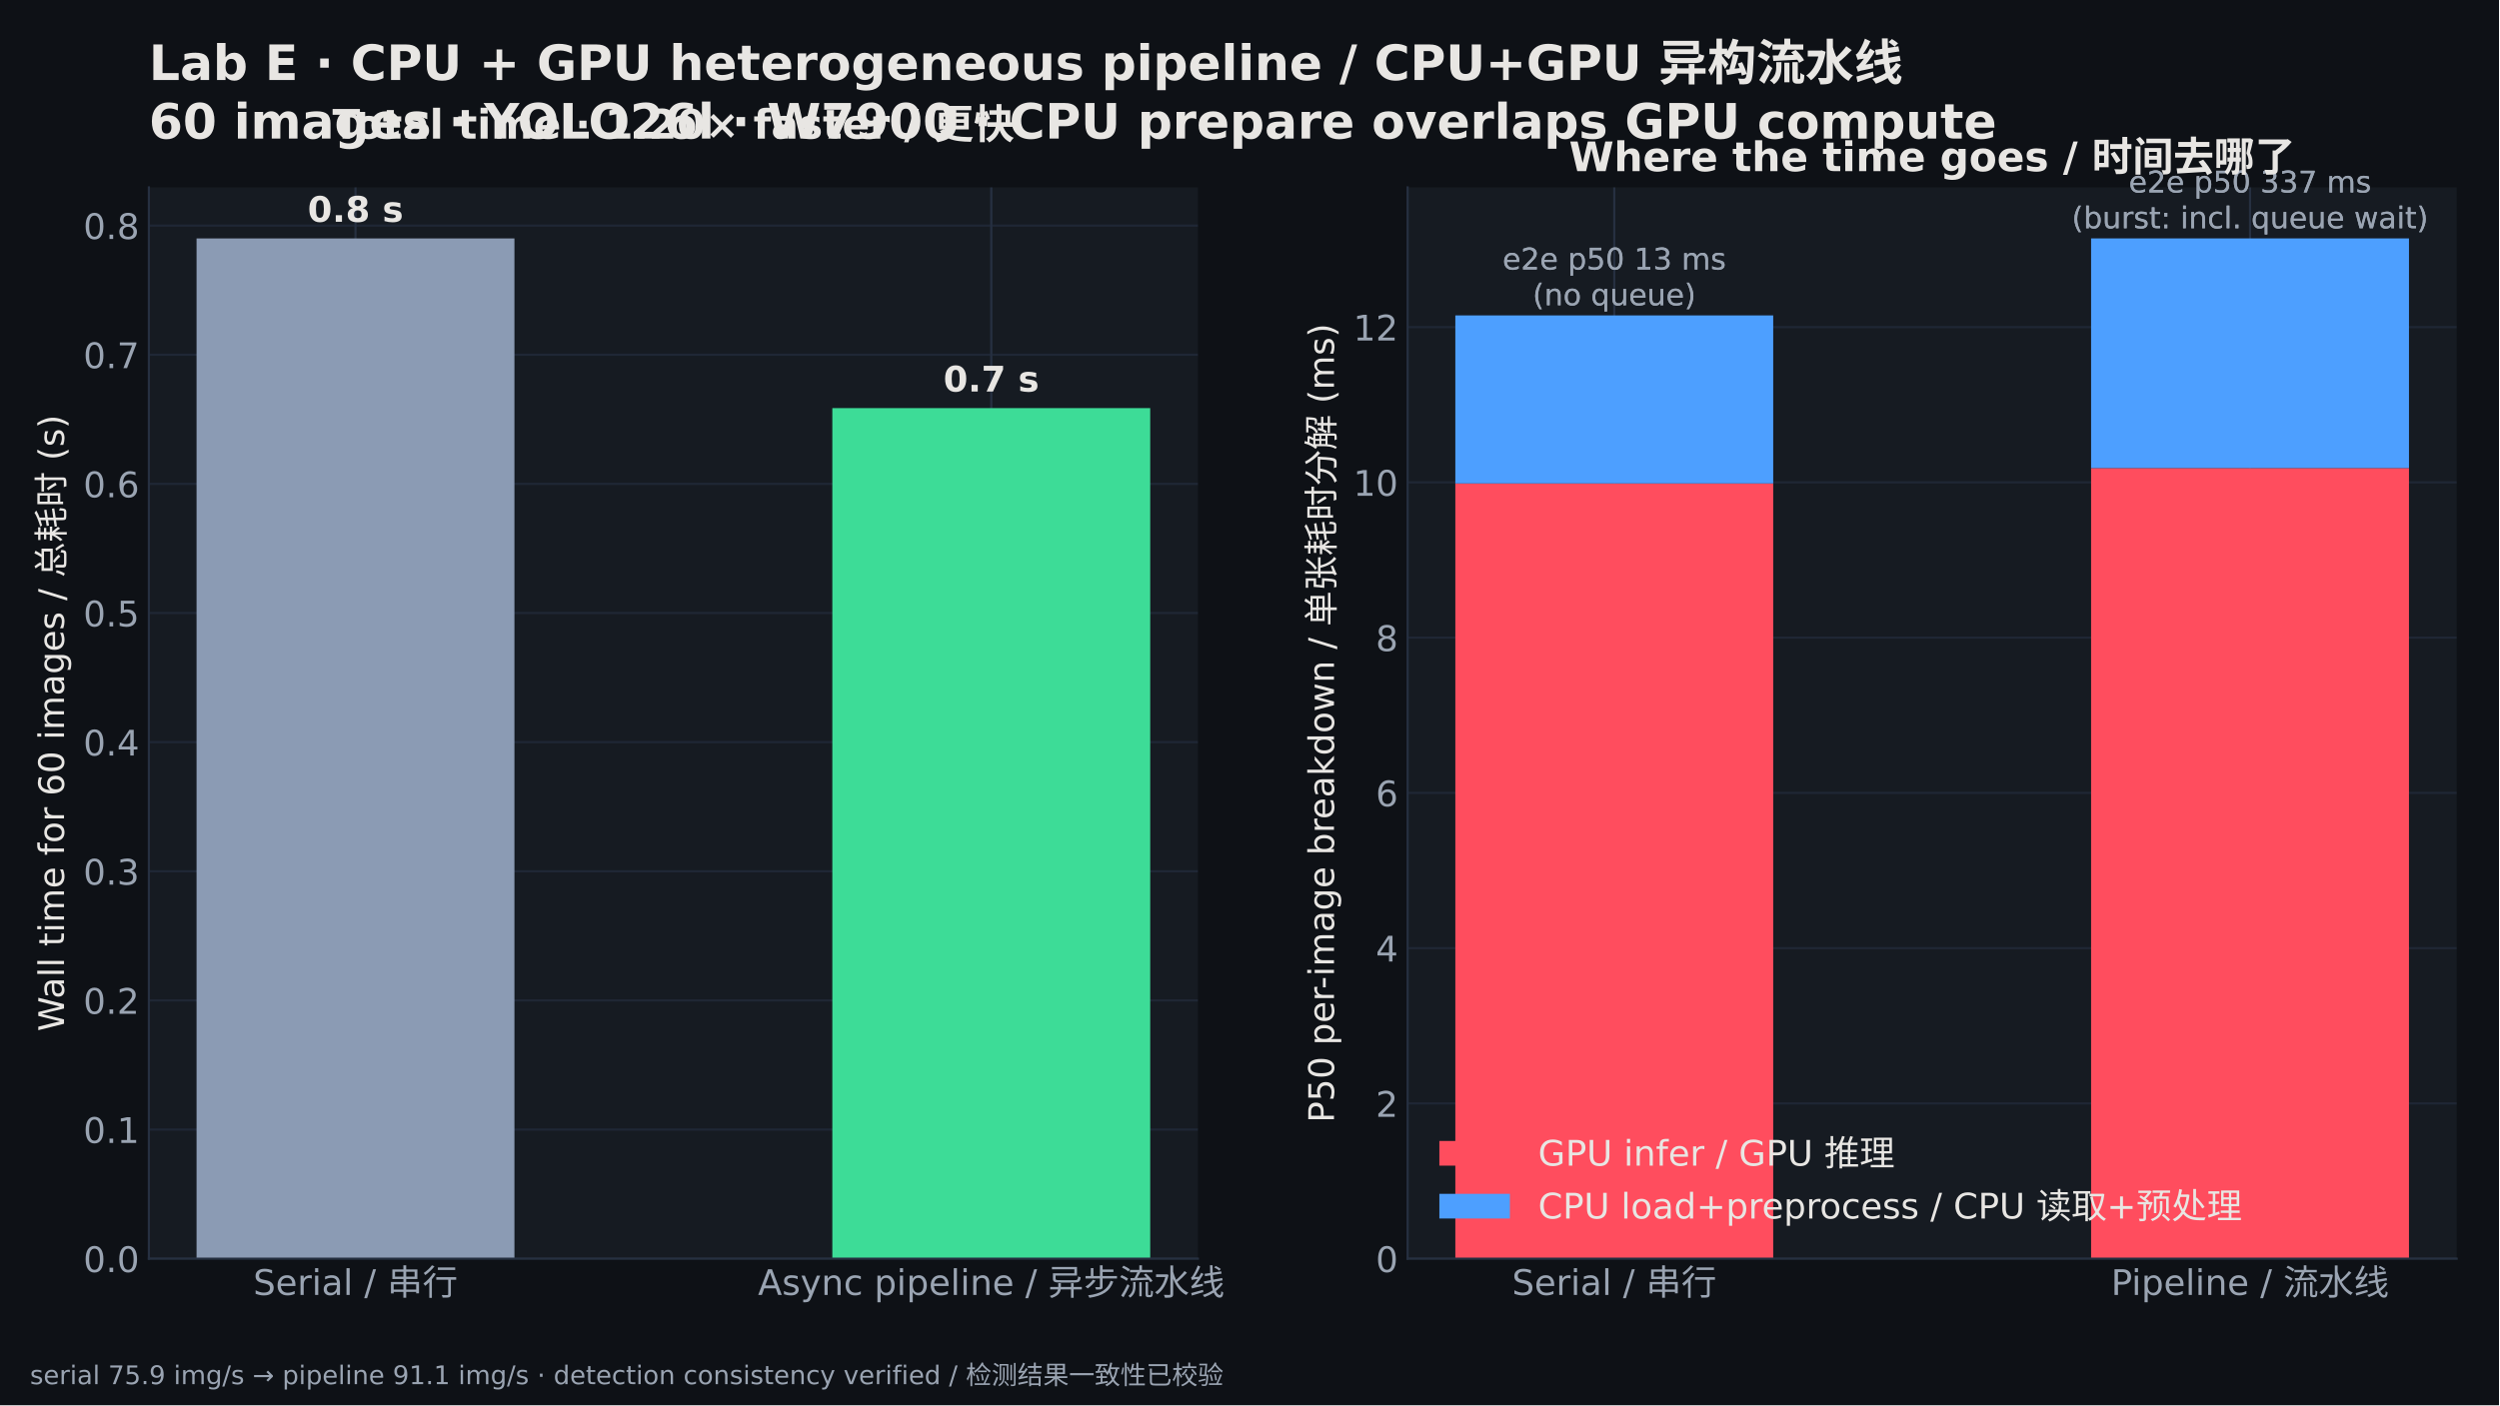
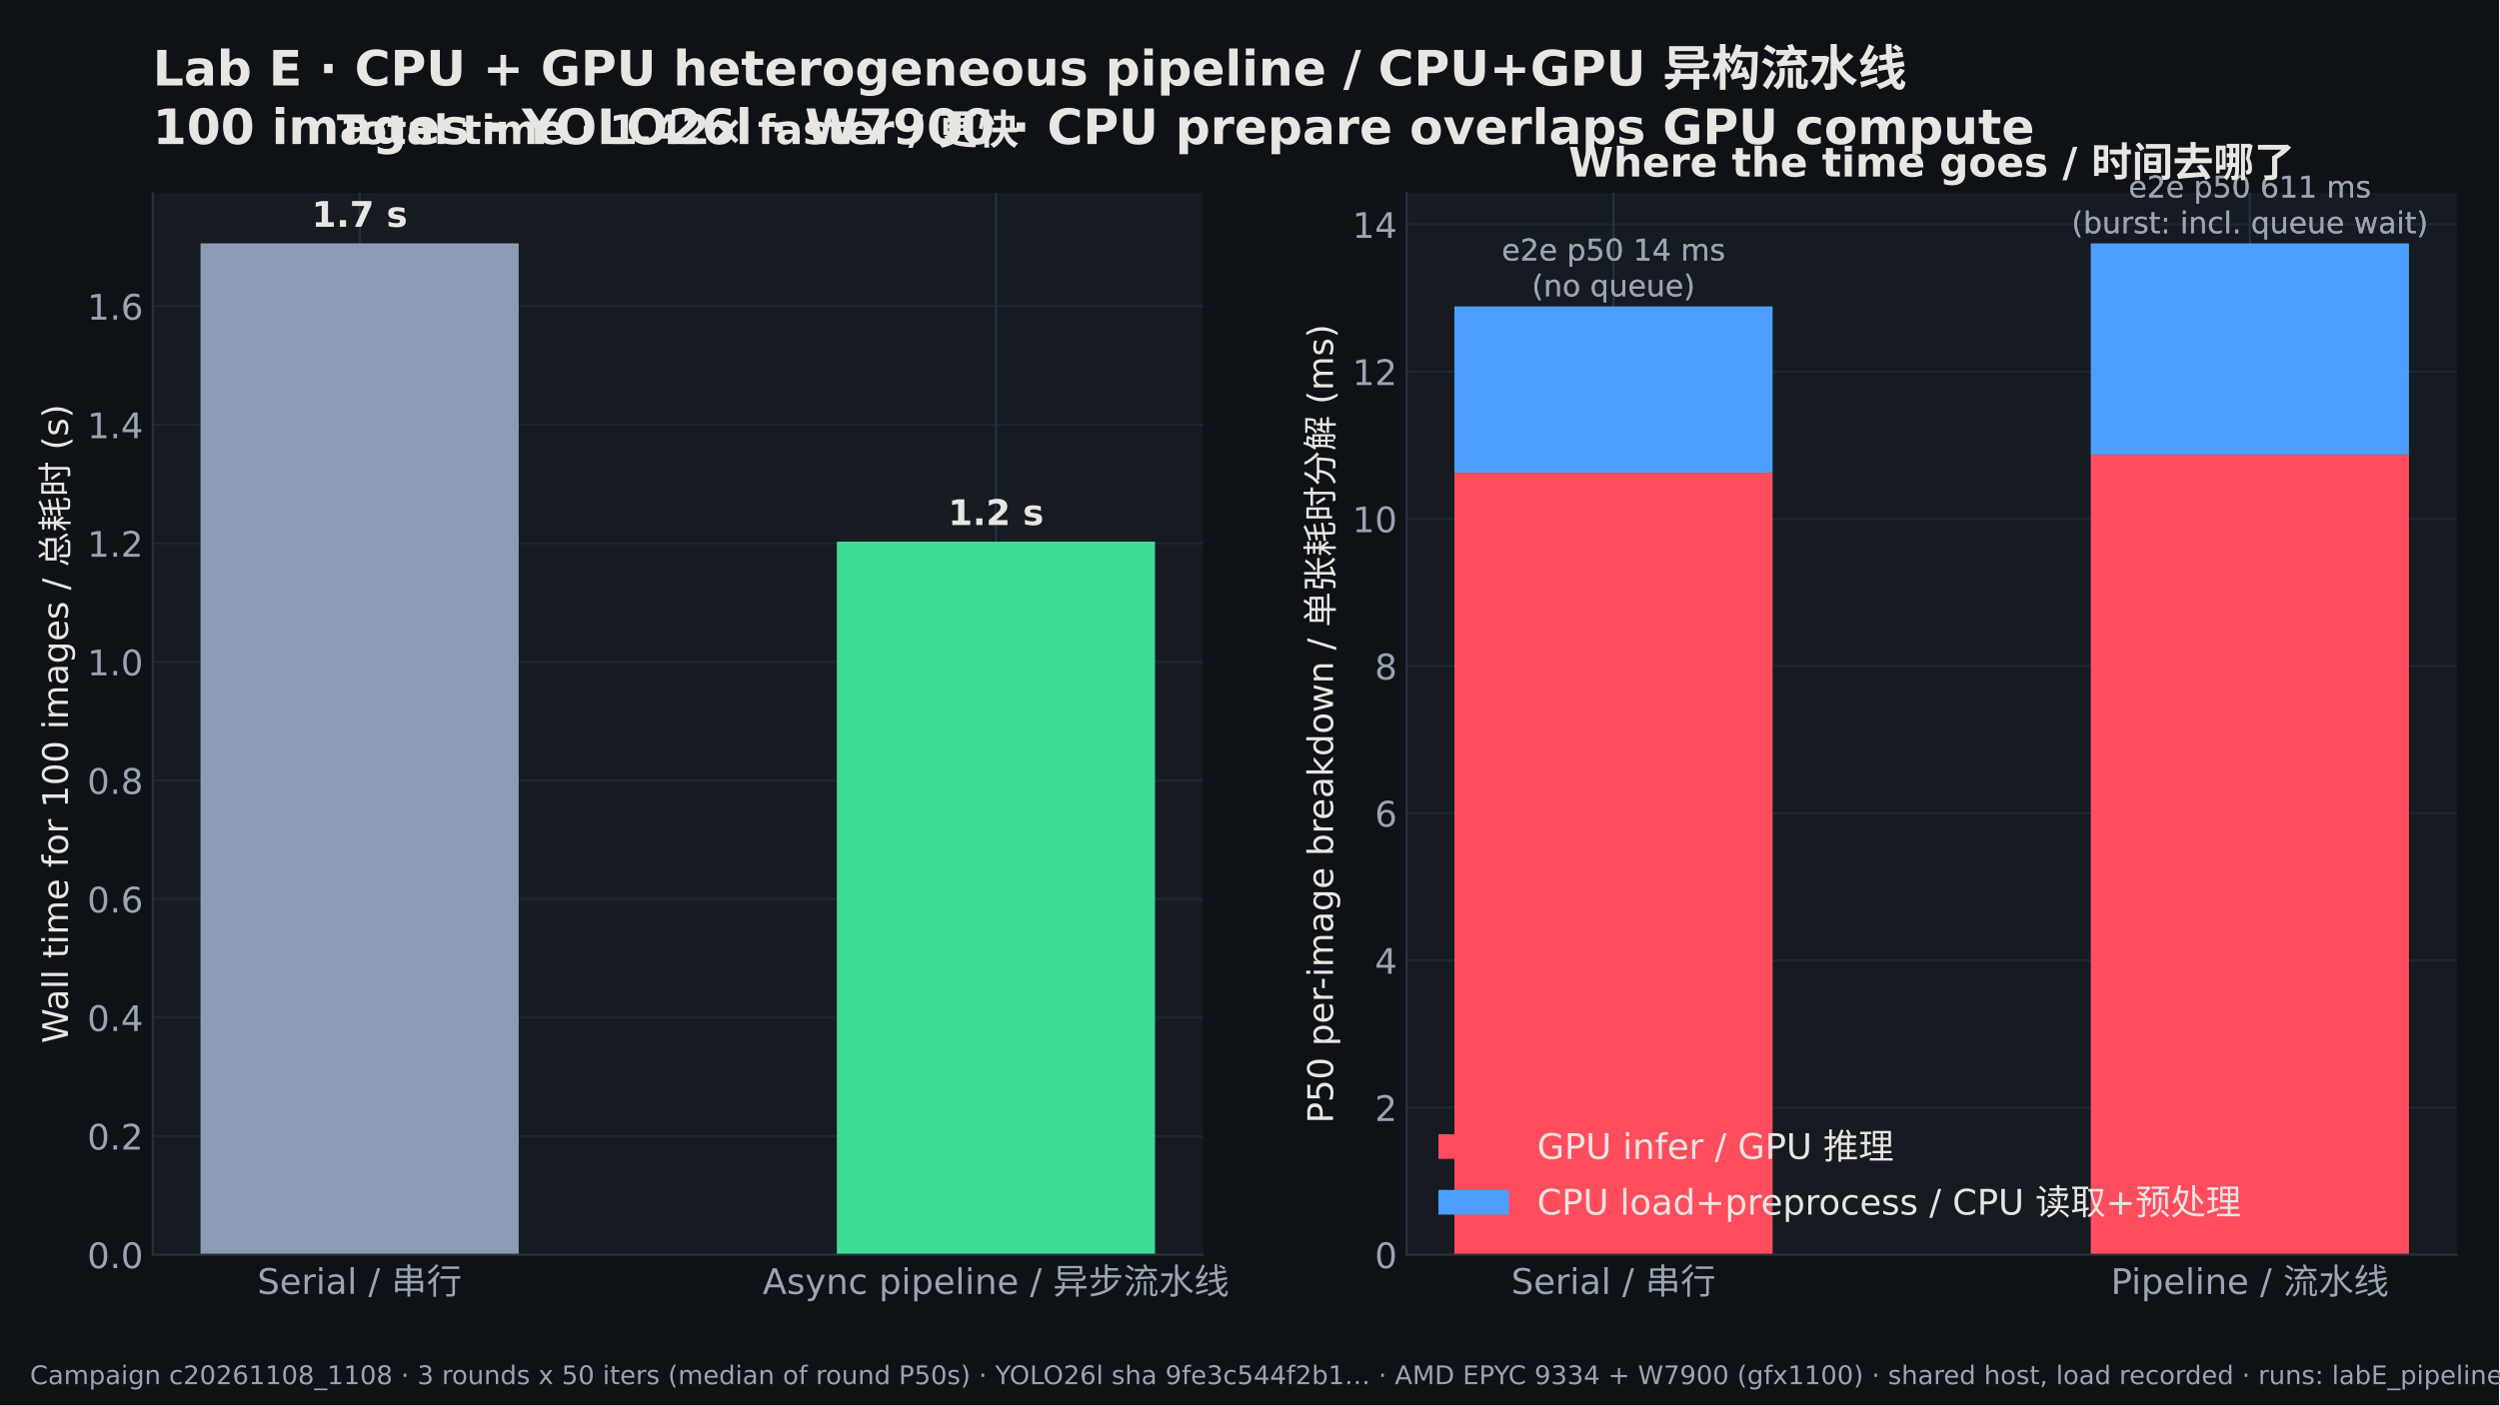
<svg xmlns="http://www.w3.org/2000/svg" width="921.6pt" height="518.4pt" viewBox="0 0 921.6 518.4" version="1.1">
  <defs>
    <style type="text/css">*{stroke-linejoin: round; stroke-linecap: butt}</style>
  </defs>
  <g id="figure_1">
    <g id="patch_1">
      <path d="M 0 518.4  L 921.6 518.4  L 921.6 0  L 0 0  z " style="fill: #0e1116" />
    </g>
    <g id="axes_1">
      <g id="patch_2">
-         <path d="M 54.903 464.329  L 441.767 464.329  L 441.767 69.129  L 54.903 69.129  z " style="fill: #161b22" />
+         <path d="M 56.343 462.889  L 443.561 462.889  L 443.561 71.132  L 56.343 71.132  z " style="fill: #161b22" />
      </g>
      <g id="matplotlib.axis_1">
        <g id="xtick_1">
          <g id="line2d_1">
-             <path d="M 131.104 464.329  L 131.104 69.129  " clip-path="url(#pc0ae278c0c)" style="fill: none; stroke: #263041; stroke-width: 0.8; stroke-linecap: square" />
+             <path d="M 132.613 462.889  L 132.613 71.132  " clip-path="url(#p8f9ba8aa44)" style="fill: none; stroke: #263041; stroke-width: 0.8; stroke-linecap: square" />
          </g>
          <g id="line2d_2" />
          <g id="text_1">
-             <text style="font-size: 13px; font-family: 'DejaVu Sans'; text-anchor: middle; fill: #9aa4b2" x="131.104" y="477.707" transform="rotate(-0 131.1035 477.7069)">Serial / 串行</text>
+             <text style="font-size: 13px; font-family: 'DejaVu Sans', 'Noto Sans CJK SC'; text-anchor: middle; fill: #9aa4b2" x="132.613" y="477.321" transform="rotate(-0 132.6133 477.3211)">Serial / 串行</text>
          </g>
        </g>
        <g id="xtick_2">
          <g id="line2d_3">
-             <path d="M 365.567 464.329  L 365.567 69.129  " clip-path="url(#pc0ae278c0c)" style="fill: none; stroke: #263041; stroke-width: 0.8; stroke-linecap: square" />
+             <path d="M 367.291 462.889  L 367.291 71.132  " clip-path="url(#p8f9ba8aa44)" style="fill: none; stroke: #263041; stroke-width: 0.8; stroke-linecap: square" />
          </g>
          <g id="line2d_4" />
          <g id="text_2">
-             <text style="font-size: 13px; font-family: 'DejaVu Sans'; text-anchor: middle; fill: #9aa4b2" x="365.567" y="477.707" transform="rotate(-0 365.5666 477.7069)">Async pipeline / 异步流水线</text>
+             <text style="font-size: 13px; font-family: 'DejaVu Sans', 'Noto Sans CJK SC'; text-anchor: middle; fill: #9aa4b2" x="367.291" y="477.335" transform="rotate(-0 367.2912 477.3354)">Async pipeline / 异步流水线</text>
          </g>
        </g>
      </g>
      <g id="matplotlib.axis_2">
        <g id="ytick_1">
          <g id="line2d_5">
-             <path d="M 54.903 464.329  L 441.767 464.329  " clip-path="url(#pc0ae278c0c)" style="fill: none; stroke: #263041; stroke-opacity: 0.6; stroke-width: 0.8; stroke-linecap: square" />
+             <path d="M 56.343 462.889  L 443.561 462.889  " clip-path="url(#p8f9ba8aa44)" style="fill: none; stroke: #263041; stroke-opacity: 0.6; stroke-width: 0.8; stroke-linecap: square" />
          </g>
          <g id="line2d_6" />
          <g id="text_3">
-             <text style="font-size: 13px; font-family: 'DejaVu Sans'; text-anchor: end; fill: #9aa4b2" x="51.403" y="469.267" transform="rotate(-0 51.40305 469.2674)">0.0</text>
+             <text style="font-size: 13px; font-family: 'DejaVu Sans', 'Noto Sans CJK SC'; text-anchor: end; fill: #9aa4b2" x="52.843" y="467.827" transform="rotate(-0 52.84305 467.8274)">0.0</text>
          </g>
        </g>
        <g id="ytick_2">
          <g id="line2d_7">
-             <path d="M 54.903 416.691  L 441.767 416.691  " clip-path="url(#pc0ae278c0c)" style="fill: none; stroke: #263041; stroke-opacity: 0.6; stroke-width: 0.8; stroke-linecap: square" />
+             <path d="M 56.343 419.149  L 443.561 419.149  " clip-path="url(#p8f9ba8aa44)" style="fill: none; stroke: #263041; stroke-opacity: 0.6; stroke-width: 0.8; stroke-linecap: square" />
          </g>
          <g id="line2d_8" />
          <g id="text_4">
-             <text style="font-size: 13px; font-family: 'DejaVu Sans'; text-anchor: end; fill: #9aa4b2" x="51.403" y="421.63" transform="rotate(-0 51.40305 421.6298)">0.1</text>
+             <text style="font-size: 13px; font-family: 'DejaVu Sans', 'Noto Sans CJK SC'; text-anchor: end; fill: #9aa4b2" x="52.843" y="424.088" transform="rotate(-0 52.84305 424.0877)">0.2</text>
          </g>
        </g>
        <g id="ytick_3">
          <g id="line2d_9">
-             <path d="M 54.903 369.054  L 441.767 369.054  " clip-path="url(#pc0ae278c0c)" style="fill: none; stroke: #263041; stroke-opacity: 0.6; stroke-width: 0.8; stroke-linecap: square" />
+             <path d="M 56.343 375.41  L 443.561 375.41  " clip-path="url(#p8f9ba8aa44)" style="fill: none; stroke: #263041; stroke-opacity: 0.6; stroke-width: 0.8; stroke-linecap: square" />
          </g>
          <g id="line2d_10" />
          <g id="text_5">
-             <text style="font-size: 13px; font-family: 'DejaVu Sans'; text-anchor: end; fill: #9aa4b2" x="51.403" y="373.992" transform="rotate(-0 51.40305 373.9921)">0.2</text>
+             <text style="font-size: 13px; font-family: 'DejaVu Sans', 'Noto Sans CJK SC'; text-anchor: end; fill: #9aa4b2" x="52.843" y="380.348" transform="rotate(-0 52.84305 380.348)">0.4</text>
          </g>
        </g>
        <g id="ytick_4">
          <g id="line2d_11">
-             <path d="M 54.903 321.416  L 441.767 321.416  " clip-path="url(#pc0ae278c0c)" style="fill: none; stroke: #263041; stroke-opacity: 0.6; stroke-width: 0.8; stroke-linecap: square" />
+             <path d="M 56.343 331.67  L 443.561 331.67  " clip-path="url(#p8f9ba8aa44)" style="fill: none; stroke: #263041; stroke-opacity: 0.6; stroke-width: 0.8; stroke-linecap: square" />
          </g>
          <g id="line2d_12" />
          <g id="text_6">
-             <text style="font-size: 13px; font-family: 'DejaVu Sans'; text-anchor: end; fill: #9aa4b2" x="51.403" y="326.354" transform="rotate(-0 51.40305 326.3544)">0.3</text>
+             <text style="font-size: 13px; font-family: 'DejaVu Sans', 'Noto Sans CJK SC'; text-anchor: end; fill: #9aa4b2" x="52.843" y="336.608" transform="rotate(-0 52.84305 336.6084)">0.6</text>
          </g>
        </g>
        <g id="ytick_5">
          <g id="line2d_13">
-             <path d="M 54.903 273.778  L 441.767 273.778  " clip-path="url(#pc0ae278c0c)" style="fill: none; stroke: #263041; stroke-opacity: 0.6; stroke-width: 0.8; stroke-linecap: square" />
+             <path d="M 56.343 287.93  L 443.561 287.93  " clip-path="url(#p8f9ba8aa44)" style="fill: none; stroke: #263041; stroke-opacity: 0.6; stroke-width: 0.8; stroke-linecap: square" />
          </g>
          <g id="line2d_14" />
          <g id="text_7">
-             <text style="font-size: 13px; font-family: 'DejaVu Sans'; text-anchor: end; fill: #9aa4b2" x="51.403" y="278.717" transform="rotate(-0 51.40305 278.7168)">0.4</text>
+             <text style="font-size: 13px; font-family: 'DejaVu Sans', 'Noto Sans CJK SC'; text-anchor: end; fill: #9aa4b2" x="52.843" y="292.869" transform="rotate(-0 52.84305 292.8687)">0.8</text>
          </g>
        </g>
        <g id="ytick_6">
          <g id="line2d_15">
-             <path d="M 54.903 226.141  L 441.767 226.141  " clip-path="url(#pc0ae278c0c)" style="fill: none; stroke: #263041; stroke-opacity: 0.6; stroke-width: 0.8; stroke-linecap: square" />
+             <path d="M 56.343 244.19  L 443.561 244.19  " clip-path="url(#p8f9ba8aa44)" style="fill: none; stroke: #263041; stroke-opacity: 0.6; stroke-width: 0.8; stroke-linecap: square" />
          </g>
          <g id="line2d_16" />
          <g id="text_8">
-             <text style="font-size: 13px; font-family: 'DejaVu Sans'; text-anchor: end; fill: #9aa4b2" x="51.403" y="231.079" transform="rotate(-0 51.40305 231.0791)">0.5</text>
+             <text style="font-size: 13px; font-family: 'DejaVu Sans', 'Noto Sans CJK SC'; text-anchor: end; fill: #9aa4b2" x="52.843" y="249.129" transform="rotate(-0 52.84305 249.129)">1.0</text>
          </g>
        </g>
        <g id="ytick_7">
          <g id="line2d_17">
-             <path d="M 54.903 178.503  L 441.767 178.503  " clip-path="url(#pc0ae278c0c)" style="fill: none; stroke: #263041; stroke-opacity: 0.6; stroke-width: 0.8; stroke-linecap: square" />
+             <path d="M 56.343 200.451  L 443.561 200.451  " clip-path="url(#p8f9ba8aa44)" style="fill: none; stroke: #263041; stroke-opacity: 0.6; stroke-width: 0.8; stroke-linecap: square" />
          </g>
          <g id="line2d_18" />
          <g id="text_9">
-             <text style="font-size: 13px; font-family: 'DejaVu Sans'; text-anchor: end; fill: #9aa4b2" x="51.403" y="183.441" transform="rotate(-0 51.40305 183.4415)">0.6</text>
+             <text style="font-size: 13px; font-family: 'DejaVu Sans', 'Noto Sans CJK SC'; text-anchor: end; fill: #9aa4b2" x="52.843" y="205.389" transform="rotate(-0 52.84305 205.3893)">1.2</text>
          </g>
        </g>
        <g id="ytick_8">
          <g id="line2d_19">
-             <path d="M 54.903 130.865  L 441.767 130.865  " clip-path="url(#pc0ae278c0c)" style="fill: none; stroke: #263041; stroke-opacity: 0.6; stroke-width: 0.8; stroke-linecap: square" />
+             <path d="M 56.343 156.711  L 443.561 156.711  " clip-path="url(#p8f9ba8aa44)" style="fill: none; stroke: #263041; stroke-opacity: 0.6; stroke-width: 0.8; stroke-linecap: square" />
          </g>
          <g id="line2d_20" />
          <g id="text_10">
-             <text style="font-size: 13px; font-family: 'DejaVu Sans'; text-anchor: end; fill: #9aa4b2" x="51.403" y="135.804" transform="rotate(-0 51.40305 135.8038)">0.7</text>
+             <text style="font-size: 13px; font-family: 'DejaVu Sans', 'Noto Sans CJK SC'; text-anchor: end; fill: #9aa4b2" x="52.843" y="161.65" transform="rotate(-0 52.84305 161.6496)">1.4</text>
          </g>
        </g>
        <g id="ytick_9">
          <g id="line2d_21">
-             <path d="M 54.903 83.228  L 441.767 83.228  " clip-path="url(#pc0ae278c0c)" style="fill: none; stroke: #263041; stroke-opacity: 0.6; stroke-width: 0.8; stroke-linecap: square" />
+             <path d="M 56.343 112.971  L 443.561 112.971  " clip-path="url(#p8f9ba8aa44)" style="fill: none; stroke: #263041; stroke-opacity: 0.6; stroke-width: 0.8; stroke-linecap: square" />
          </g>
          <g id="line2d_22" />
          <g id="text_11">
-             <text style="font-size: 13px; font-family: 'DejaVu Sans'; text-anchor: end; fill: #9aa4b2" x="51.403" y="88.166" transform="rotate(-0 51.40305 88.16615)">0.8</text>
+             <text style="font-size: 13px; font-family: 'DejaVu Sans', 'Noto Sans CJK SC'; text-anchor: end; fill: #9aa4b2" x="52.843" y="117.91" transform="rotate(-0 52.84305 117.9099)">1.6</text>
          </g>
        </g>
        <g id="text_12">
-           <text style="font-size: 13px; font-family: 'DejaVu Sans'; text-anchor: middle; fill: #e8e6e3" x="23.606" y="266.729" transform="rotate(-90 23.60594 266.7292)">Wall time for 60 images / 总耗时 (s)</text>
+           <text style="font-size: 13px; font-family: 'DejaVu Sans', 'Noto Sans CJK SC'; text-anchor: middle; fill: #e8e6e3" x="25.046" y="267.01" transform="rotate(-90 25.04594 267.0105)">Wall time for 100 images / 总耗时 (s)</text>
        </g>
      </g>
      <g id="patch_3">
-         <path d="M 72.488 464.329  L 189.719 464.329  L 189.719 87.949  L 72.488 87.949  z " clip-path="url(#pc0ae278c0c)" style="fill: #8b9bb4" />
+         <path d="M 73.944 462.889  L 191.283 462.889  L 191.283 89.787  L 73.944 89.787  z " clip-path="url(#p8f9ba8aa44)" style="fill: #8b9bb4" />
      </g>
      <g id="patch_4">
-         <path d="M 306.951 464.329  L 424.182 464.329  L 424.182 150.549  L 306.951 150.549  z " clip-path="url(#pc0ae278c0c)" style="fill: #3ddc97" />
+         <path d="M 308.622 462.889  L 425.961 462.889  L 425.961 199.796  L 308.622 199.796  z " clip-path="url(#p8f9ba8aa44)" style="fill: #3ddc97" />
      </g>
      <g id="patch_5">
-         <path d="M 54.903 464.329  L 54.903 69.129  " style="fill: none; stroke: #263041; stroke-width: 0.8; stroke-linejoin: miter; stroke-linecap: square" />
+         <path d="M 56.343 462.889  L 56.343 71.132  " style="fill: none; stroke: #263041; stroke-width: 0.8; stroke-linejoin: miter; stroke-linecap: square" />
      </g>
      <g id="patch_6">
-         <path d="M 54.903 464.329  L 441.767 464.329  " style="fill: none; stroke: #263041; stroke-width: 0.8; stroke-linejoin: miter; stroke-linecap: square" />
+         <path d="M 56.343 462.889  L 443.561 462.889  " style="fill: none; stroke: #263041; stroke-width: 0.8; stroke-linejoin: miter; stroke-linecap: square" />
      </g>
      <g id="text_13">
-         <text style="font-weight: 700; font-size: 13px; font-family: 'DejaVu Sans'; text-anchor: middle; fill: #e8e6e3" x="131.104" y="81.825" transform="rotate(-0 131.1035 81.82547)">0.8 s</text>
+         <text style="font-weight: 700; font-size: 13px; font-family: 'DejaVu Sans', 'Noto Sans CJK SC'; text-anchor: middle; fill: #e8e6e3" x="132.613" y="83.664" transform="rotate(-0 132.6133 83.66404)">1.7 s</text>
      </g>
      <g id="text_14">
-         <text style="font-weight: 700; font-size: 13px; font-family: 'DejaVu Sans'; text-anchor: middle; fill: #e8e6e3" x="365.567" y="144.426" transform="rotate(-0 365.5666 144.4258)">0.7 s</text>
+         <text style="font-weight: 700; font-size: 13px; font-family: 'DejaVu Sans', 'Noto Sans CJK SC'; text-anchor: middle; fill: #e8e6e3" x="367.291" y="193.673" transform="rotate(-0 367.2912 193.6734)">1.2 s</text>
      </g>
      <g id="text_15">
-         <text style="font-weight: 700; font-size: 15px; font-family: 'DejaVu Sans'; text-anchor: middle; fill: #e8e6e3" x="248.335" y="51.129" transform="rotate(-0 248.3351 51.12949)">Total time · 1.20× faster / 更快</text>
+         <text style="font-weight: 700; font-size: 15px; font-family: 'DejaVu Sans', 'Noto Sans CJK SC'; text-anchor: middle; fill: #e8e6e3" x="249.952" y="53.132" transform="rotate(-0 249.9522 53.13199)">Total time · 1.42× faster / 更快</text>
      </g>
      <g id="text_16">
-         <text style="font-weight: 700; font-size: 18px; font-family: 'DejaVu Sans'; fill: #e8e6e3" transform="translate(54.90305 29.52457)">Lab E · CPU + GPU heterogeneous pipeline / CPU+GPU 异构流水线</text>
-         <text style="font-weight: 700; font-size: 18px; font-family: 'DejaVu Sans'; fill: #e8e6e3" transform="translate(54.90305 51.12949)">60 images · YOLO26l · W7900 · CPU prepare overlaps GPU compute</text>
+         <text style="font-weight: 700; font-size: 18px; font-family: 'DejaVu Sans', 'Noto Sans CJK SC'; fill: #e8e6e3" transform="translate(56.34305 31.52707)">Lab E · CPU + GPU heterogeneous pipeline / CPU+GPU 异构流水线</text>
+         <text style="font-weight: 700; font-size: 18px; font-family: 'DejaVu Sans', 'Noto Sans CJK SC'; fill: #e8e6e3" transform="translate(56.34305 53.13199)">100 images · YOLO26l · W7900 · CPU prepare overlaps GPU compute</text>
      </g>
    </g>
    <g id="axes_2">
      <g id="patch_7">
-         <path d="M 519.123 464.329  L 905.987 464.329  L 905.987 69.129  L 519.123 69.129  z " style="fill: #161b22" />
+         <path d="M 518.769 462.889  L 905.987 462.889  L 905.987 71.132  L 518.769 71.132  z " style="fill: #161b22" />
      </g>
      <g id="matplotlib.axis_3">
        <g id="xtick_3">
          <g id="line2d_23">
-             <path d="M 595.324 464.329  L 595.324 69.129  " clip-path="url(#p7e699e3a30)" style="fill: none; stroke: #263041; stroke-width: 0.8; stroke-linecap: square" />
+             <path d="M 595.039 462.889  L 595.039 71.132  " clip-path="url(#p3695ff81c3)" style="fill: none; stroke: #263041; stroke-width: 0.8; stroke-linecap: square" />
          </g>
          <g id="line2d_24" />
          <g id="text_17">
-             <text style="font-size: 13px; font-family: 'DejaVu Sans'; text-anchor: middle; fill: #9aa4b2" x="595.324" y="477.707" transform="rotate(-0 595.3235 477.7069)">Serial / 串行</text>
+             <text style="font-size: 13px; font-family: 'DejaVu Sans', 'Noto Sans CJK SC'; text-anchor: middle; fill: #9aa4b2" x="595.039" y="477.321" transform="rotate(-0 595.039 477.3211)">Serial / 串行</text>
          </g>
        </g>
        <g id="xtick_4">
          <g id="line2d_25">
-             <path d="M 829.787 464.329  L 829.787 69.129  " clip-path="url(#p7e699e3a30)" style="fill: none; stroke: #263041; stroke-width: 0.8; stroke-linecap: square" />
+             <path d="M 829.717 462.889  L 829.717 71.132  " clip-path="url(#p3695ff81c3)" style="fill: none; stroke: #263041; stroke-width: 0.8; stroke-linecap: square" />
          </g>
          <g id="line2d_26" />
          <g id="text_18">
-             <text style="font-size: 13px; font-family: 'DejaVu Sans'; text-anchor: middle; fill: #9aa4b2" x="829.787" y="477.707" transform="rotate(-0 829.7866 477.7069)">Pipeline / 流水线</text>
+             <text style="font-size: 13px; font-family: 'DejaVu Sans', 'Noto Sans CJK SC'; text-anchor: middle; fill: #9aa4b2" x="829.717" y="477.335" transform="rotate(-0 829.7168 477.3354)">Pipeline / 流水线</text>
          </g>
        </g>
      </g>
      <g id="matplotlib.axis_4">
        <g id="ytick_10">
          <g id="line2d_27">
-             <path d="M 519.123 464.329  L 905.987 464.329  " clip-path="url(#p7e699e3a30)" style="fill: none; stroke: #263041; stroke-opacity: 0.6; stroke-width: 0.8; stroke-linecap: square" />
+             <path d="M 518.769 462.889  L 905.987 462.889  " clip-path="url(#p3695ff81c3)" style="fill: none; stroke: #263041; stroke-opacity: 0.6; stroke-width: 0.8; stroke-linecap: square" />
          </g>
          <g id="line2d_28" />
          <g id="text_19">
-             <text style="font-size: 13px; font-family: 'DejaVu Sans'; text-anchor: end; fill: #9aa4b2" x="515.623" y="469.267" transform="rotate(-0 515.623 469.2674)">0</text>
+             <text style="font-size: 13px; font-family: 'DejaVu Sans', 'Noto Sans CJK SC'; text-anchor: end; fill: #9aa4b2" x="515.269" y="467.827" transform="rotate(-0 515.2687 467.8274)">0</text>
          </g>
        </g>
        <g id="ytick_11">
          <g id="line2d_29">
-             <path d="M 519.123 407.052  L 905.987 407.052  " clip-path="url(#p7e699e3a30)" style="fill: none; stroke: #263041; stroke-opacity: 0.6; stroke-width: 0.8; stroke-linecap: square" />
+             <path d="M 518.769 408.593  L 905.987 408.593  " clip-path="url(#p3695ff81c3)" style="fill: none; stroke: #263041; stroke-opacity: 0.6; stroke-width: 0.8; stroke-linecap: square" />
          </g>
          <g id="line2d_30" />
          <g id="text_20">
-             <text style="font-size: 13px; font-family: 'DejaVu Sans'; text-anchor: end; fill: #9aa4b2" x="515.623" y="411.99" transform="rotate(-0 515.623 411.9903)">2</text>
+             <text style="font-size: 13px; font-family: 'DejaVu Sans', 'Noto Sans CJK SC'; text-anchor: end; fill: #9aa4b2" x="515.269" y="413.531" transform="rotate(-0 515.2687 413.5314)">2</text>
          </g>
        </g>
        <g id="ytick_12">
          <g id="line2d_31">
-             <path d="M 519.123 349.775  L 905.987 349.775  " clip-path="url(#p7e699e3a30)" style="fill: none; stroke: #263041; stroke-opacity: 0.6; stroke-width: 0.8; stroke-linecap: square" />
+             <path d="M 518.769 354.297  L 905.987 354.297  " clip-path="url(#p3695ff81c3)" style="fill: none; stroke: #263041; stroke-opacity: 0.6; stroke-width: 0.8; stroke-linecap: square" />
          </g>
          <g id="line2d_32" />
          <g id="text_21">
-             <text style="font-size: 13px; font-family: 'DejaVu Sans'; text-anchor: end; fill: #9aa4b2" x="515.623" y="354.713" transform="rotate(-0 515.623 354.7132)">4</text>
+             <text style="font-size: 13px; font-family: 'DejaVu Sans', 'Noto Sans CJK SC'; text-anchor: end; fill: #9aa4b2" x="515.269" y="359.235" transform="rotate(-0 515.2687 359.2353)">4</text>
          </g>
        </g>
        <g id="ytick_13">
          <g id="line2d_33">
-             <path d="M 519.123 292.498  L 905.987 292.498  " clip-path="url(#p7e699e3a30)" style="fill: none; stroke: #263041; stroke-opacity: 0.6; stroke-width: 0.8; stroke-linecap: square" />
+             <path d="M 518.769 300.001  L 905.987 300.001  " clip-path="url(#p3695ff81c3)" style="fill: none; stroke: #263041; stroke-opacity: 0.6; stroke-width: 0.8; stroke-linecap: square" />
          </g>
          <g id="line2d_34" />
          <g id="text_22">
-             <text style="font-size: 13px; font-family: 'DejaVu Sans'; text-anchor: end; fill: #9aa4b2" x="515.623" y="297.436" transform="rotate(-0 515.623 297.4361)">6</text>
+             <text style="font-size: 13px; font-family: 'DejaVu Sans', 'Noto Sans CJK SC'; text-anchor: end; fill: #9aa4b2" x="515.269" y="304.939" transform="rotate(-0 515.2687 304.9392)">6</text>
          </g>
        </g>
        <g id="ytick_14">
          <g id="line2d_35">
-             <path d="M 519.123 235.221  L 905.987 235.221  " clip-path="url(#p7e699e3a30)" style="fill: none; stroke: #263041; stroke-opacity: 0.6; stroke-width: 0.8; stroke-linecap: square" />
+             <path d="M 518.769 245.705  L 905.987 245.705  " clip-path="url(#p3695ff81c3)" style="fill: none; stroke: #263041; stroke-opacity: 0.6; stroke-width: 0.8; stroke-linecap: square" />
          </g>
          <g id="line2d_36" />
          <g id="text_23">
-             <text style="font-size: 13px; font-family: 'DejaVu Sans'; text-anchor: end; fill: #9aa4b2" x="515.623" y="240.159" transform="rotate(-0 515.623 240.159)">8</text>
+             <text style="font-size: 13px; font-family: 'DejaVu Sans', 'Noto Sans CJK SC'; text-anchor: end; fill: #9aa4b2" x="515.269" y="250.643" transform="rotate(-0 515.2687 250.6431)">8</text>
          </g>
        </g>
        <g id="ytick_15">
          <g id="line2d_37">
-             <path d="M 519.123 177.943  L 905.987 177.943  " clip-path="url(#p7e699e3a30)" style="fill: none; stroke: #263041; stroke-opacity: 0.6; stroke-width: 0.8; stroke-linecap: square" />
+             <path d="M 518.769 191.409  L 905.987 191.409  " clip-path="url(#p3695ff81c3)" style="fill: none; stroke: #263041; stroke-opacity: 0.6; stroke-width: 0.8; stroke-linecap: square" />
          </g>
          <g id="line2d_38" />
          <g id="text_24">
-             <text style="font-size: 13px; font-family: 'DejaVu Sans'; text-anchor: end; fill: #9aa4b2" x="515.623" y="182.882" transform="rotate(-0 515.623 182.8819)">10</text>
+             <text style="font-size: 13px; font-family: 'DejaVu Sans', 'Noto Sans CJK SC'; text-anchor: end; fill: #9aa4b2" x="515.269" y="196.347" transform="rotate(-0 515.2687 196.347)">10</text>
          </g>
        </g>
        <g id="ytick_16">
          <g id="line2d_39">
-             <path d="M 519.123 120.666  L 905.987 120.666  " clip-path="url(#p7e699e3a30)" style="fill: none; stroke: #263041; stroke-opacity: 0.6; stroke-width: 0.8; stroke-linecap: square" />
+             <path d="M 518.769 137.112  L 905.987 137.112  " clip-path="url(#p3695ff81c3)" style="fill: none; stroke: #263041; stroke-opacity: 0.6; stroke-width: 0.8; stroke-linecap: square" />
          </g>
          <g id="line2d_40" />
          <g id="text_25">
-             <text style="font-size: 13px; font-family: 'DejaVu Sans'; text-anchor: end; fill: #9aa4b2" x="515.623" y="125.605" transform="rotate(-0 515.623 125.6048)">12</text>
-           </g>
-         </g>
-         <g id="text_26">
-           <text style="font-size: 13px; font-family: 'DejaVu Sans'; text-anchor: middle; fill: #e8e6e3" x="491.957" y="266.729" transform="rotate(-90 491.9575 266.7292)">P50 per-image breakdown / 单张耗时分解 (ms)</text>
+             <text style="font-size: 13px; font-family: 'DejaVu Sans', 'Noto Sans CJK SC'; text-anchor: end; fill: #9aa4b2" x="515.269" y="142.051" transform="rotate(-0 515.2687 142.051)">12</text>
+           </g>
+         </g>
+         <g id="ytick_17">
+           <g id="line2d_41">
+             <path d="M 518.769 82.816  L 905.987 82.816  " clip-path="url(#p3695ff81c3)" style="fill: none; stroke: #263041; stroke-opacity: 0.6; stroke-width: 0.8; stroke-linecap: square" />
+           </g>
+           <g id="line2d_42" />
+           <g id="text_26">
+             <text style="font-size: 13px; font-family: 'DejaVu Sans', 'Noto Sans CJK SC'; text-anchor: end; fill: #9aa4b2" x="515.269" y="87.755" transform="rotate(-0 515.2687 87.75489)">14</text>
+           </g>
+         </g>
+         <g id="text_27">
+           <text style="font-size: 13px; font-family: 'DejaVu Sans', 'Noto Sans CJK SC'; text-anchor: middle; fill: #e8e6e3" x="491.603" y="267.01" transform="rotate(-90 491.6032 267.0105)">P50 per-image breakdown / 单张耗时分解 (ms)</text>
        </g>
      </g>
      <g id="patch_8">
-         <path d="M 536.708 464.329  L 653.939 464.329  L 653.939 178.33  L 536.708 178.33  z " clip-path="url(#p7e699e3a30)" style="fill: #ff4d5e" />
+         <path d="M 536.37 462.889  L 653.708 462.889  L 653.708 174.383  L 536.37 174.383  z " clip-path="url(#p3695ff81c3)" style="fill: #ff4d5e" />
      </g>
      <g id="patch_9">
-         <path d="M 771.171 464.329  L 888.402 464.329  L 888.402 172.662  L 771.171 172.662  z " clip-path="url(#p7e699e3a30)" style="fill: #ff4d5e" />
+         <path d="M 771.047 462.889  L 888.386 462.889  L 888.386 167.701  L 771.047 167.701  z " clip-path="url(#p3695ff81c3)" style="fill: #ff4d5e" />
      </g>
      <g id="patch_10">
-         <path d="M 536.708 178.33  L 653.939 178.33  L 653.939 116.356  L 536.708 116.356  z " clip-path="url(#p7e699e3a30)" style="fill: #4d9fff" />
+         <path d="M 536.37 174.383  L 653.708 174.383  L 653.708 113.024  L 536.37 113.024  z " clip-path="url(#p3695ff81c3)" style="fill: #4d9fff" />
      </g>
      <g id="patch_11">
-         <path d="M 771.171 172.662  L 888.402 172.662  L 888.402 87.949  L 771.171 87.949  z " clip-path="url(#p7e699e3a30)" style="fill: #4d9fff" />
+         <path d="M 771.047 167.701  L 888.386 167.701  L 888.386 89.787  L 771.047 89.787  z " clip-path="url(#p3695ff81c3)" style="fill: #4d9fff" />
      </g>
      <g id="patch_12">
-         <path d="M 519.123 464.329  L 519.123 69.129  " style="fill: none; stroke: #263041; stroke-width: 0.8; stroke-linejoin: miter; stroke-linecap: square" />
+         <path d="M 518.769 462.889  L 518.769 71.132  " style="fill: none; stroke: #263041; stroke-width: 0.8; stroke-linejoin: miter; stroke-linecap: square" />
      </g>
      <g id="patch_13">
-         <path d="M 519.123 464.329  L 905.987 464.329  " style="fill: none; stroke: #263041; stroke-width: 0.8; stroke-linejoin: miter; stroke-linecap: square" />
-       </g>
-       <g id="text_27">
-         <text style="font-size: 11px; font-family: 'DejaVu Sans'; fill: #9aa4b2" transform="translate(554.1002 99.41004)">e2e p50 13 ms</text>
-         <text style="font-size: 11px; font-family: 'DejaVu Sans'; fill: #9aa4b2" transform="translate(565.2016 112.6122)">(no queue)</text>
+         <path d="M 518.769 462.889  L 905.987 462.889  " style="fill: none; stroke: #263041; stroke-width: 0.8; stroke-linejoin: miter; stroke-linecap: square" />
      </g>
      <g id="text_28">
-         <text style="font-size: 11px; font-family: 'DejaVu Sans'; fill: #9aa4b2" transform="translate(785.0639 71.00185)">e2e p50 337 ms</text>
-         <text style="font-size: 11px; font-family: 'DejaVu Sans'; fill: #9aa4b2" transform="translate(764.041 84.20486)">(burst: incl. queue wait)</text>
+         <text style="font-size: 11px; font-family: 'DejaVu Sans', 'Noto Sans CJK SC'; fill: #9aa4b2" transform="translate(553.8156 96.07814)">e2e p50 14 ms</text>
+         <text style="font-size: 11px; font-family: 'DejaVu Sans', 'Noto Sans CJK SC'; fill: #9aa4b2" transform="translate(564.917 109.2803)">(no queue)</text>
      </g>
      <g id="text_29">
-         <text style="font-size: 11px; font-family: 'DejaVu Sans'; fill: #9aa4b2" transform="translate(554.1002 99.41004)">e2e p50 13 ms</text>
-         <text style="font-size: 11px; font-family: 'DejaVu Sans'; fill: #9aa4b2" transform="translate(565.2016 112.6122)">(no queue)</text>
+         <text style="font-size: 11px; font-family: 'DejaVu Sans', 'Noto Sans CJK SC'; fill: #9aa4b2" transform="translate(784.9941 72.84042)">e2e p50 611 ms</text>
+         <text style="font-size: 11px; font-family: 'DejaVu Sans', 'Noto Sans CJK SC'; fill: #9aa4b2" transform="translate(763.9712 86.04343)">(burst: incl. queue wait)</text>
      </g>
      <g id="text_30">
-         <text style="font-size: 11px; font-family: 'DejaVu Sans'; fill: #9aa4b2" transform="translate(785.0639 71.00185)">e2e p50 337 ms</text>
-         <text style="font-size: 11px; font-family: 'DejaVu Sans'; fill: #9aa4b2" transform="translate(764.041 84.20486)">(burst: incl. queue wait)</text>
+         <text style="font-size: 11px; font-family: 'DejaVu Sans', 'Noto Sans CJK SC'; fill: #9aa4b2" transform="translate(553.8156 96.07814)">e2e p50 14 ms</text>
+         <text style="font-size: 11px; font-family: 'DejaVu Sans', 'Noto Sans CJK SC'; fill: #9aa4b2" transform="translate(564.917 109.2803)">(no queue)</text>
      </g>
      <g id="text_31">
-         <text style="font-weight: 700; font-size: 15px; font-family: 'DejaVu Sans'; text-anchor: middle; fill: #e8e6e3" x="712.555" y="63.129" transform="rotate(-0 712.5551 63.12949)">Where the time goes / 时间去哪了</text>
+         <text style="font-size: 11px; font-family: 'DejaVu Sans', 'Noto Sans CJK SC'; fill: #9aa4b2" transform="translate(784.9941 72.84042)">e2e p50 611 ms</text>
+         <text style="font-size: 11px; font-family: 'DejaVu Sans', 'Noto Sans CJK SC'; fill: #9aa4b2" transform="translate(763.9712 86.04343)">(burst: incl. queue wait)</text>
+       </g>
+       <g id="text_32">
+         <text style="font-weight: 700; font-size: 15px; font-family: 'DejaVu Sans', 'Noto Sans CJK SC'; text-anchor: middle; fill: #e8e6e3" x="712.378" y="65.132" transform="rotate(-0 712.3779 65.13199)">Where the time goes / 时间去哪了</text>
      </g>
      <g id="legend_1">
        <g id="patch_14">
-           <path d="M 530.823 430.005  L 556.823 430.005  L 556.823 420.905  L 530.823 420.905  z " style="fill: #ff4d5e" />
-         </g>
-         <g id="text_32">
-           <text style="font-size: 13px; font-family: 'DejaVu Sans'; text-anchor: start; fill: #e8e6e3" x="567.223" y="430.005" transform="rotate(-0 567.223 430.0049)">GPU infer / GPU 推理</text>
+           <path d="M 530.469 427.523  L 556.469 427.523  L 556.469 418.423  L 530.469 418.423  z " style="fill: #ff4d5e" />
+         </g>
+         <g id="text_33">
+           <text style="font-size: 13px; font-family: 'DejaVu Sans', 'Noto Sans CJK SC'; text-anchor: start; fill: #e8e6e3" x="566.869" y="427.523" transform="rotate(-0 566.8687 427.5229)">GPU infer / GPU 推理</text>
        </g>
        <g id="patch_15">
-           <path d="M 530.823 449.506  L 556.823 449.506  L 556.823 440.406  L 530.823 440.406  z " style="fill: #4d9fff" />
-         </g>
-         <g id="text_33">
-           <text style="font-size: 13px; font-family: 'DejaVu Sans'; text-anchor: start; fill: #e8e6e3" x="567.223" y="449.506" transform="rotate(-0 567.223 449.5059)">CPU load+preprocess / CPU 读取+预处理</text>
+           <path d="M 530.469 448.066  L 556.469 448.066  L 556.469 438.966  L 530.469 438.966  z " style="fill: #4d9fff" />
+         </g>
+         <g id="text_34">
+           <text style="font-size: 13px; font-family: 'DejaVu Sans', 'Noto Sans CJK SC'; text-anchor: start; fill: #e8e6e3" x="566.869" y="448.066" transform="rotate(-0 566.8687 448.0659)">CPU load+preprocess / CPU 读取+预处理</text>
        </g>
      </g>
    </g>
-     <g id="text_34">
-       <text style="font-size: 9.5px; font-family: 'DejaVu Sans'; text-anchor: start; fill: #9aa4b2" x="11.059" y="510.624" transform="rotate(-0 11.0592 510.624)">serial 75.9 img/s → pipeline 91.1 img/s · detection consistency verified / 检测结果一致性已校验</text>
+     <g id="text_35">
+       <text style="font-size: 9.5px; font-family: 'DejaVu Sans'; text-anchor: start; fill: #9aa4b2" x="11.059" y="510.624" transform="rotate(-0 11.0592 510.624)">Campaign c20261108_1108 · 3 rounds x 50 iters (median of round P50s) · YOLO26l sha 9fe3c544f2b1… · AMD EPYC 9334 + W7900 (gfx1100) · shared host, load recorded · runs: labE_pipeline_serial_20261108_111427 · labE_pipeline_async_pipeline_20261108_111429 · evidence: c20261108_1108/ · SHA256SUMS verified  · per-detection parity: class+box IoU&gt;=0.95+conf±0.02, 100/100 files OK, min IoU 1.0 · serial e2e has no queue; pipeline e2e is burst submit-&gt;result incl. queue wait</text>
    </g>
  </g>
  <defs>
-     <clipPath id="pc0ae278c0c">
-       <rect x="54.903" y="69.129" width="386.864" height="395.199" />
+     <clipPath id="p8f9ba8aa44">
+       <rect x="56.343" y="71.132" width="387.218" height="391.757" />
    </clipPath>
-     <clipPath id="p7e699e3a30">
-       <rect x="519.123" y="69.129" width="386.864" height="395.199" />
+     <clipPath id="p3695ff81c3">
+       <rect x="518.769" y="71.132" width="387.218" height="391.757" />
    </clipPath>
  </defs>
</svg>
